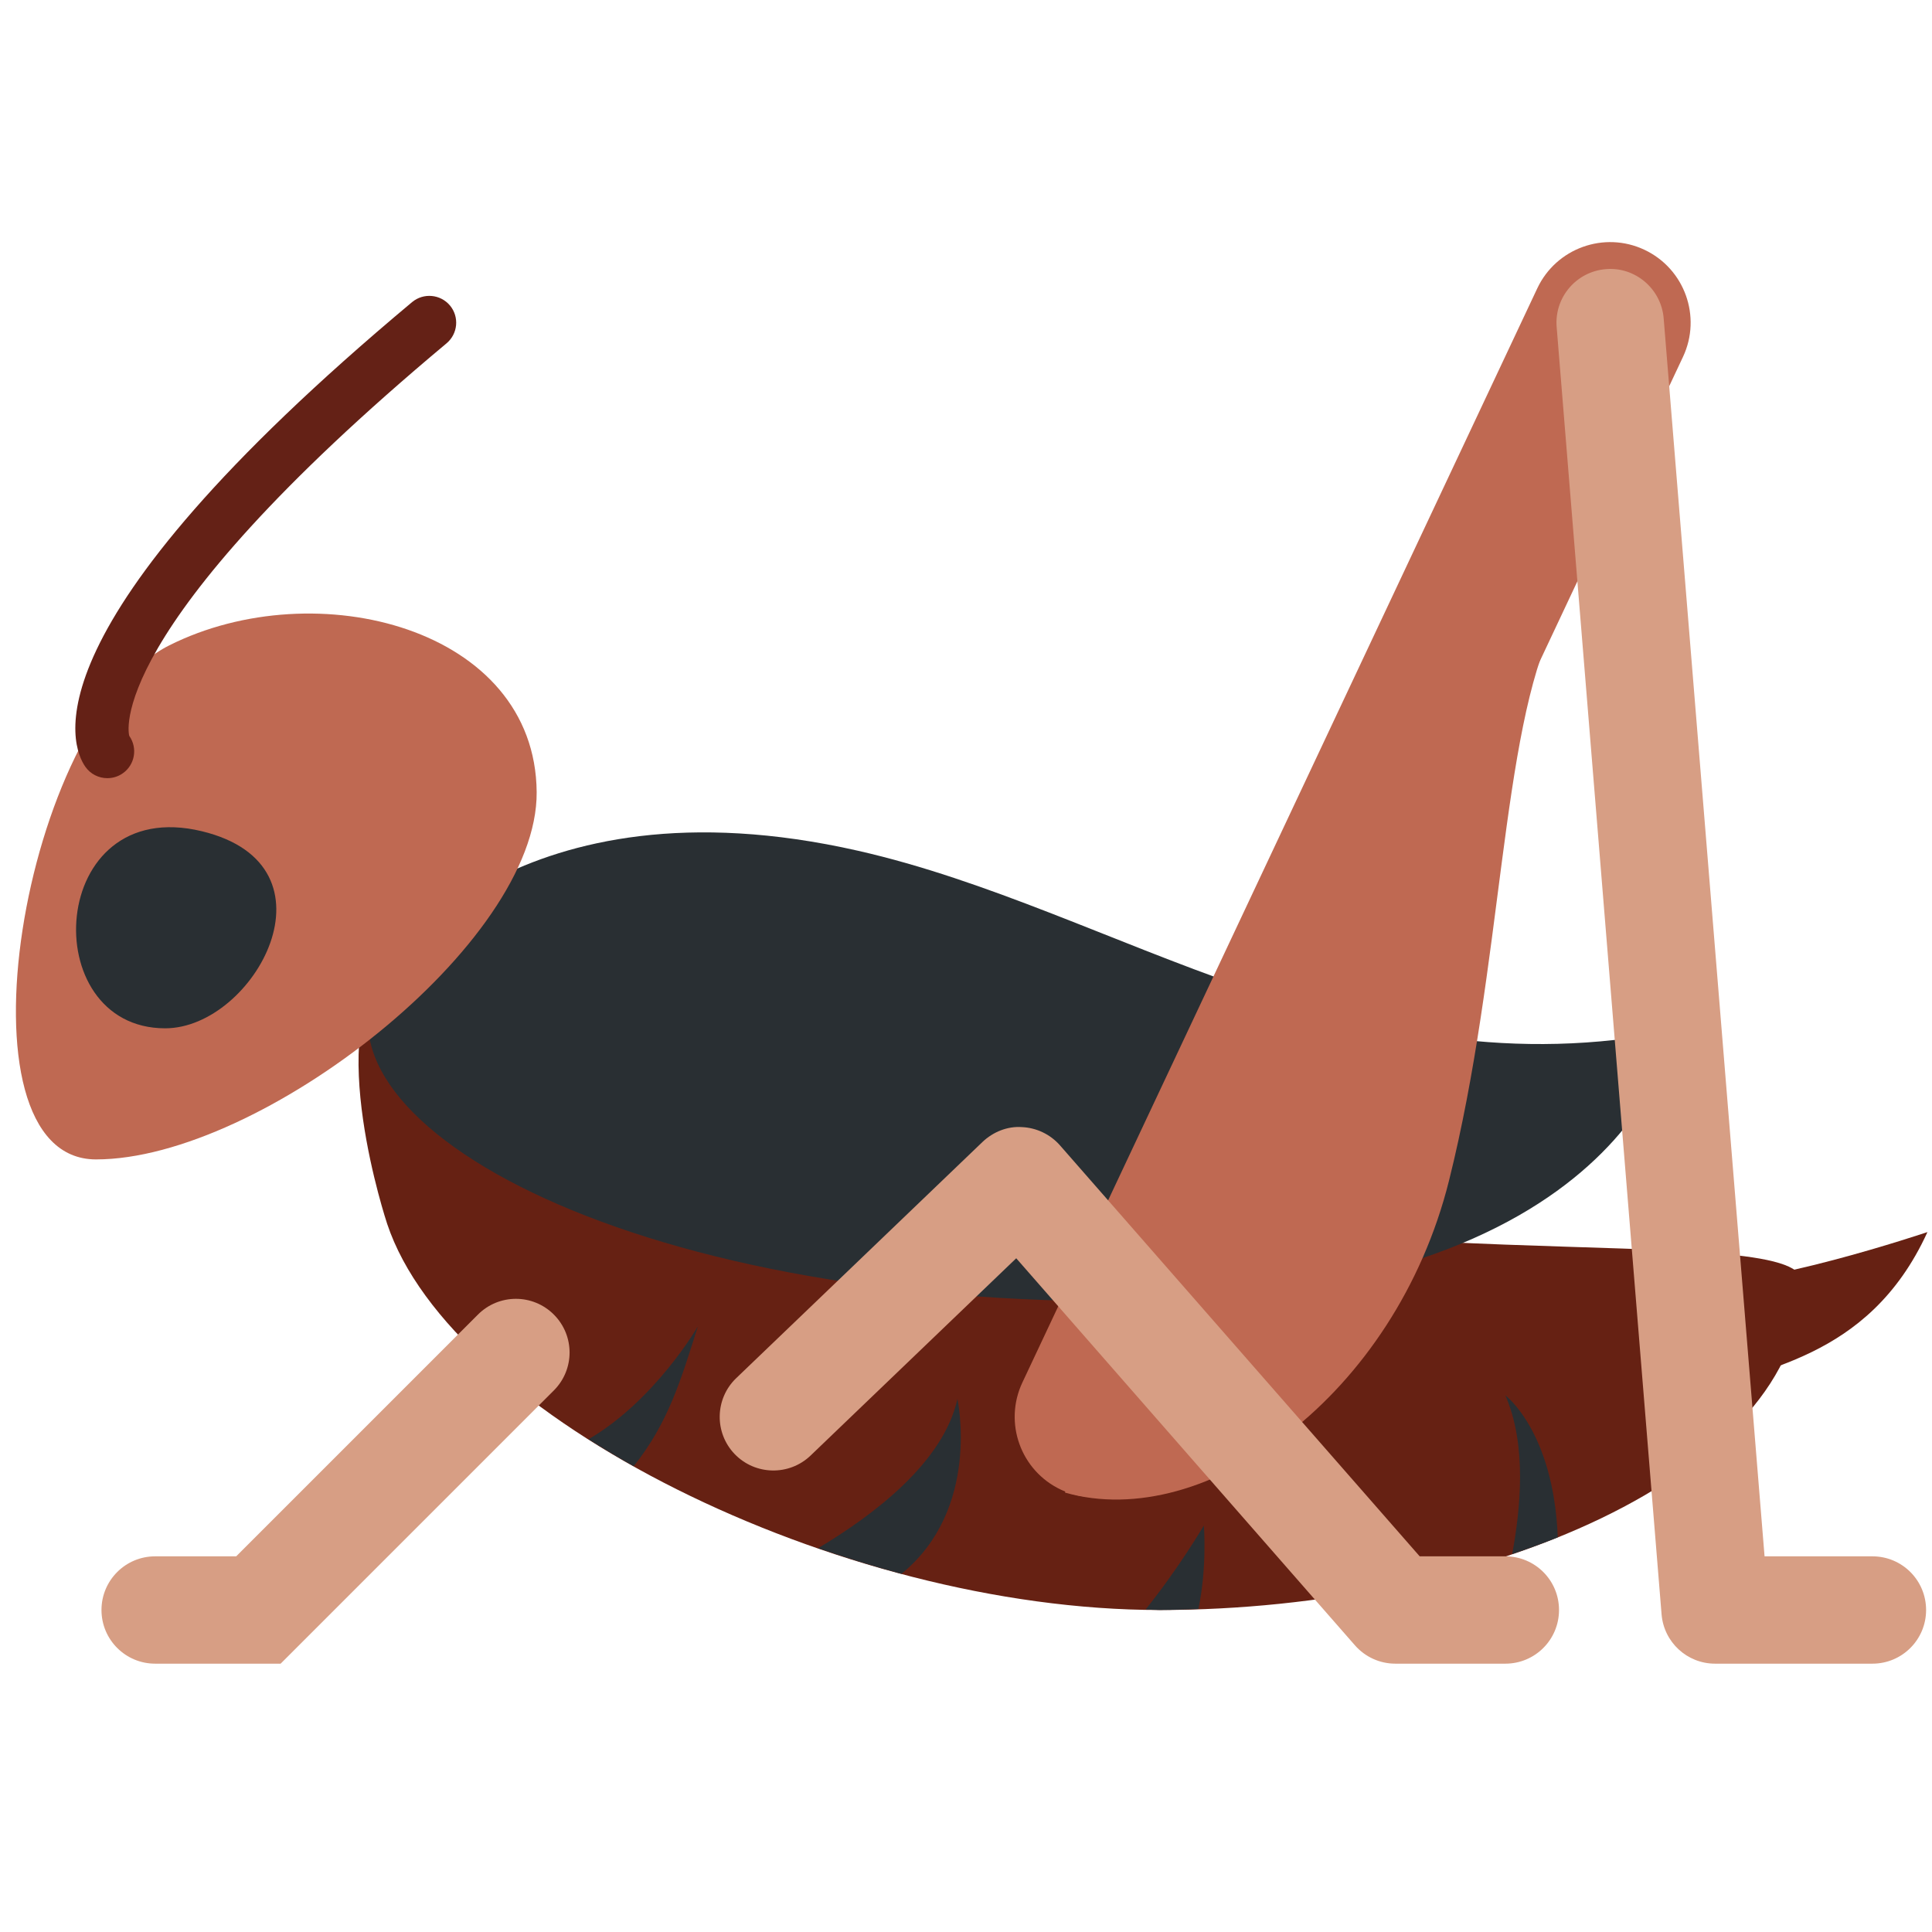
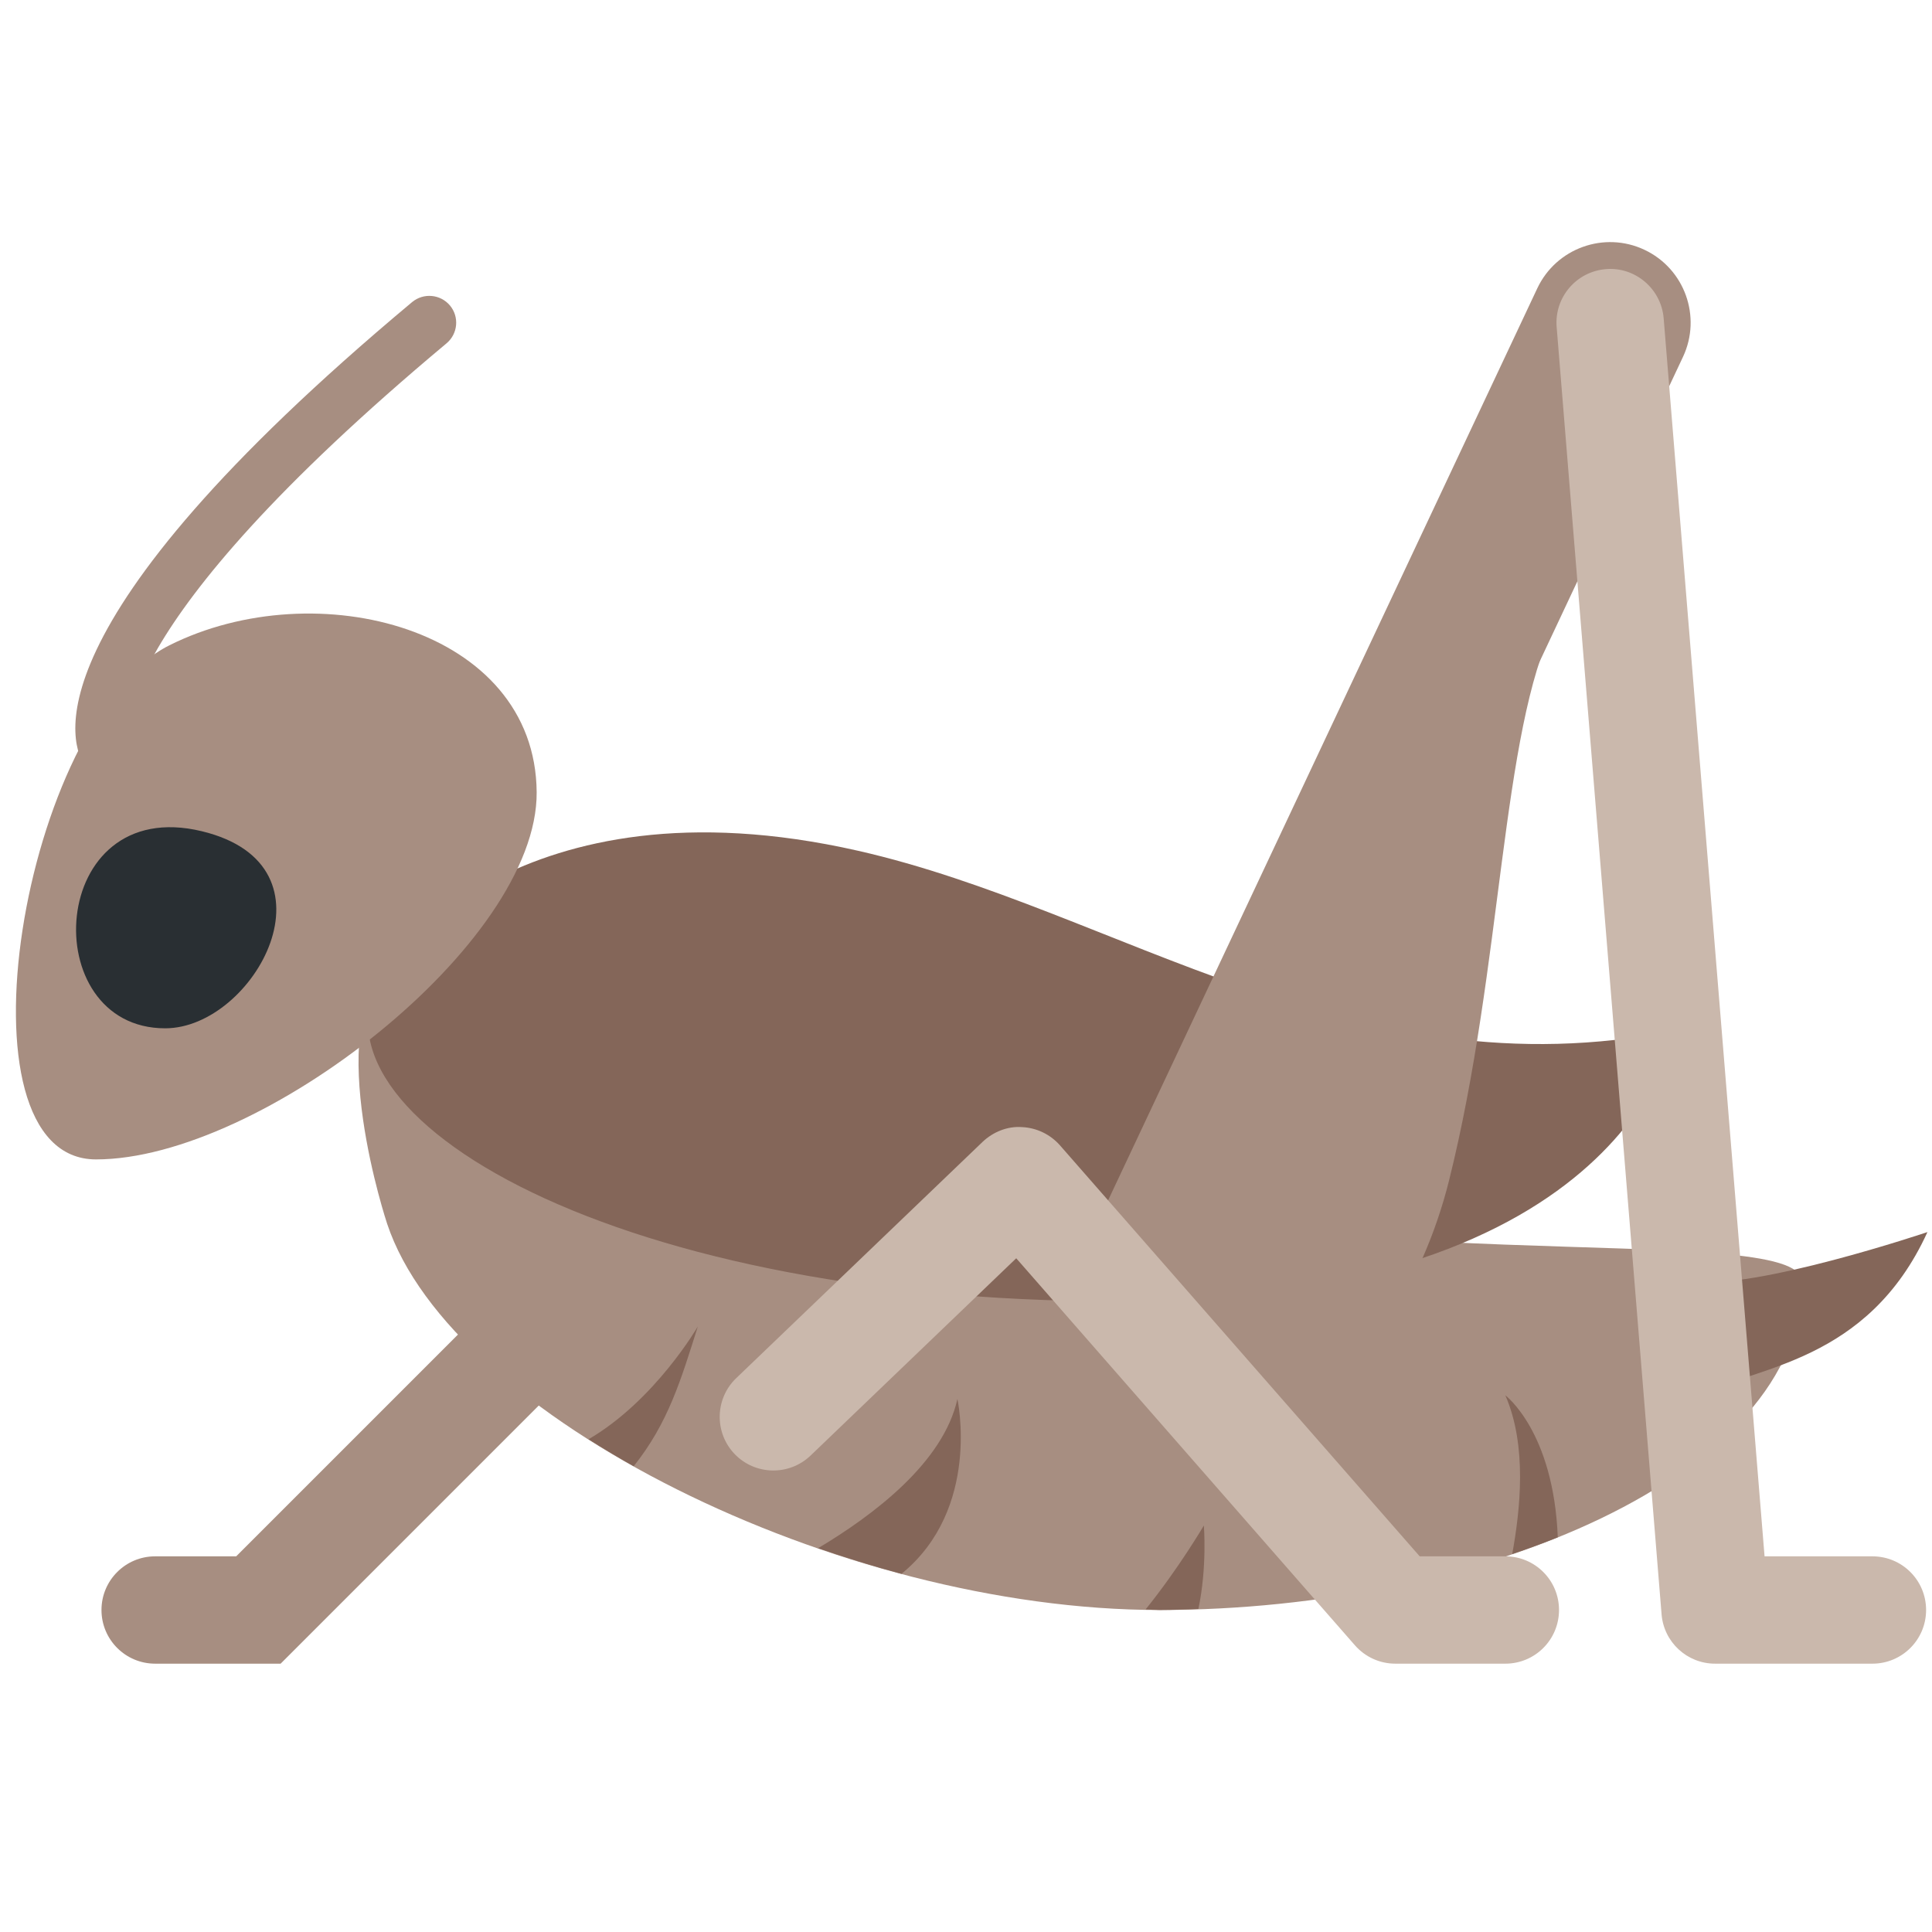
<svg xmlns="http://www.w3.org/2000/svg" viewBox="0 0 36 36">
-   <path fill="#662113" d="M7.214 22.804C8.414 26.402 15.61 30 21.607 30s11.969-2.523 11.969-6.121c0-1.199-9.57.124-15.567-2.275-3.341-1.336-9.595-4.798-10.795-3.598s0 4.798 0 4.798z" />
-   <path d="M28.05 26c.41.943.278 2.134.128 2.958.29-.098.575-.202.849-.312C28.949 26.671 28.05 26 28.05 26zm-16.242 1.321c.646-.809.882-1.615 1.195-2.604 0 0-.798 1.38-2.036 2.101.272.172.551.34.841.503zm6.032-1.253c-.262 1.185-1.563 2.163-2.595 2.78.51.176 1.028.338 1.553.478 1.49-1.215 1.042-3.258 1.042-3.258zm4.592 2.358s-.465.794-1.086 1.564c.086.002.175.01.261.01.241 0 .482-.011.723-.019.166-.783.102-1.555.102-1.555z" fill="#292F33" />
-   <path fill="#662113" d="M35.915 22.958s-3.224 1.087-4.397.921c-1.172-.166-.879 2.656.147 2.121s3.136-.6 4.25-3.042z" />
-   <path fill="#292F33" d="M7.214 18.006s2.399-3.598 8.771-2.154c4.823 1.093 9.22 4.553 15.217 3.353 0 0-.825 5.042-10.42 5.042S5.309 20.619 7.214 18.006z" />
-   <path fill="#BF6952" d="M1.789 21.604c3.06 0 8.233-4.018 8.211-6.843-.023-3.06-4.106-4.106-6.843-2.737s-4.106 9.58-1.368 9.58z" />
-   <path fill="#642116" d="M2 14.5c-.158 0-.313-.074-.41-.213-.263-.376-1.206-2.56 6.089-8.658.214-.177.528-.147.705.063.177.212.149.527-.063.705-6.442 5.385-5.922 7.302-5.911 7.317.158.226.104.538-.123.696-.087.061-.187.09-.287.09z" />
-   <path fill="#D79E84" d="M5.229 31H2.891c-.552 0-1-.447-1-1s.448-1 1-1h1.51l4.505-4.505c.391-.391 1.023-.391 1.414 0s.391 1.023 0 1.414L5.229 31z" />
-   <path fill="#BF6952" d="M20.407 27.901c-.214 0-.432-.046-.638-.143-.75-.353-1.071-1.246-.719-1.996l9.595-20.389c.353-.75 1.248-1.071 1.996-.719.75.353 1.071 1.247.719 1.996l-9.594 20.39c-.256.543-.796.861-1.359.861z" />
-   <path fill="#BF6952" d="M19.844 27.812C22.469 28.562 26 26 27 22s.969-8.375 1.969-10.375S28 10 26 13s-6.156 14.812-6.156 14.812z" />
+   <path fill="#A78E81" d="M7.214 22.804C8.414 26.402 15.61 30 21.607 30s11.969-2.523 11.969-6.121c0-1.199-9.57.124-15.567-2.275-3.341-1.336-9.595-4.798-10.795-3.598s0 4.798 0 4.798z" />
+   <path d="M28.05 26c.41.943.278 2.134.128 2.958.29-.098.575-.202.849-.312C28.949 26.671 28.05 26 28.05 26zm-16.242 1.321c.646-.809.882-1.615 1.195-2.604 0 0-.798 1.38-2.036 2.101.272.172.551.34.841.503zm6.032-1.253c-.262 1.185-1.563 2.163-2.595 2.78.51.176 1.028.338 1.553.478 1.49-1.215 1.042-3.258 1.042-3.258zm4.592 2.358s-.465.794-1.086 1.564c.086.002.175.01.261.01.241 0 .482-.011.723-.019.166-.783.102-1.555.102-1.555zm13.483-5.468s-3.224 1.087-4.397.921c-1.172-.166-.879 2.656.147 2.121s3.136-.6 4.25-3.042zM7.214 18.006s2.399-3.598 8.771-2.154c4.823 1.093 9.22 4.553 15.217 3.353 0 0-.825 5.042-10.42 5.042S5.309 20.619 7.214 18.006z" fill="#846659" />
+   <path fill="#A78E81" d="M1.789 21.604c3.06 0 8.233-4.018 8.211-6.843-.023-3.06-4.106-4.106-6.843-2.737s-4.106 9.58-1.368 9.58z" />
+   <path fill="#A78E81" d="M2 14.5c-.158 0-.313-.074-.41-.213-.263-.376-1.206-2.56 6.089-8.658.214-.177.528-.147.705.063.177.212.149.527-.063.705-6.442 5.385-5.922 7.302-5.911 7.317.158.226.104.538-.123.696-.087.061-.187.09-.287.09zM5.229 31H2.891c-.552 0-1-.447-1-1s.448-1 1-1h1.51l4.505-4.505c.391-.391 1.023-.391 1.414 0s.391 1.023 0 1.414L5.229 31zm15.178-3.099c-.214 0-.432-.046-.638-.143-.75-.353-1.071-1.246-.719-1.996l9.595-20.389c.353-.75 1.248-1.071 1.996-.719.75.353 1.071 1.247.719 1.996l-9.594 20.39c-.256.543-.796.861-1.359.861z" />
+   <path fill="#A78E81" d="M19.844 27.812C22.469 28.562 26 26 27 22s.969-8.375 1.969-10.375S28 10 26 13s-6.156 14.812-6.156 14.812z" />
  <path fill="#292F33" d="M3.762 15.489c2.651.641.977 3.672-.684 3.672-2.419 0-2.199-4.369.684-3.672z" />
-   <path fill="#D79E84" d="M34.89 31h-2.932c-.521 0-.954-.399-.997-.919L29.006 6.093c-.045-.55.365-1.033.916-1.078.545-.048 1.033.366 1.078.916L32.88 29h2.01c.553 0 1 .447 1 1s-.448 1-1 1zm-6.84 0H26c-.288 0-.562-.124-.753-.342l-6.311-7.212-3.833 3.677c-.399.381-1.032.368-1.414-.029-.382-.398-.369-1.032.029-1.414l4.589-4.401c.197-.188.467-.297.736-.277.272.012.528.135.709.341L26.454 29h1.596c.553 0 1 .447 1 1s-.447 1-1 1z" />
+   <path fill="#CAB8AC" d="M34.89 31h-2.932c-.521 0-.954-.399-.997-.919L29.006 6.093c-.045-.55.365-1.033.916-1.078.545-.048 1.033.366 1.078.916L32.88 29h2.01c.553 0 1 .447 1 1s-.448 1-1 1zm-6.84 0H26c-.288 0-.562-.124-.753-.342l-6.311-7.212-3.833 3.677c-.399.381-1.032.368-1.414-.029-.382-.398-.369-1.032.029-1.414l4.589-4.401c.197-.188.467-.297.736-.277.272.012.528.135.709.341L26.454 29h1.596c.553 0 1 .447 1 1s-.447 1-1 1z" />
</svg>
